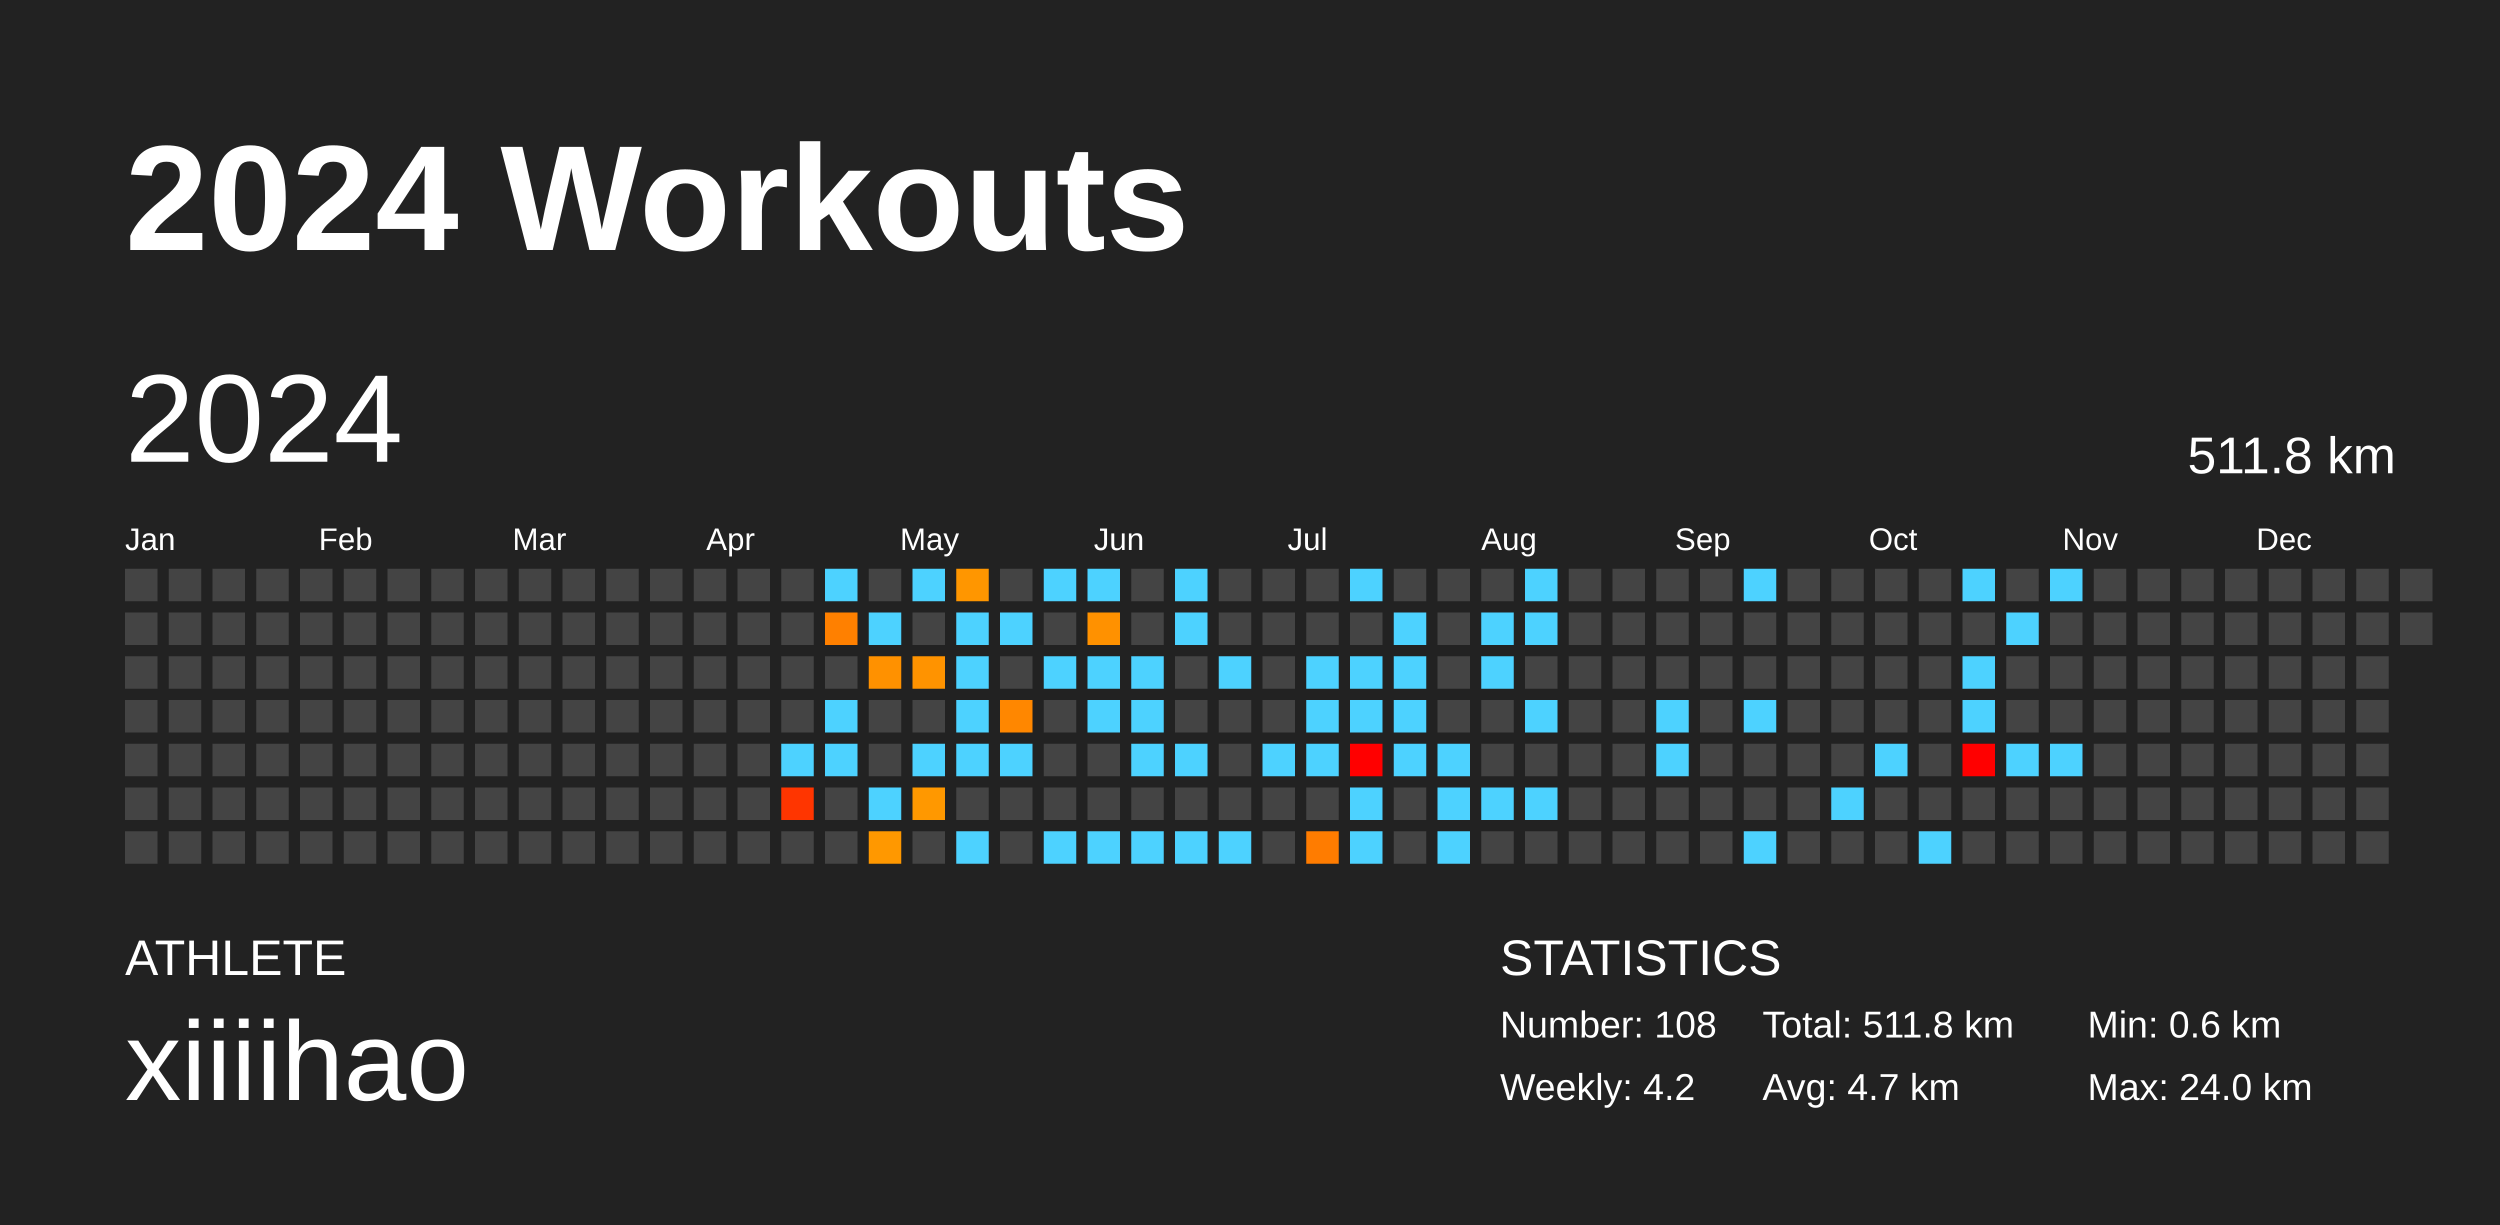
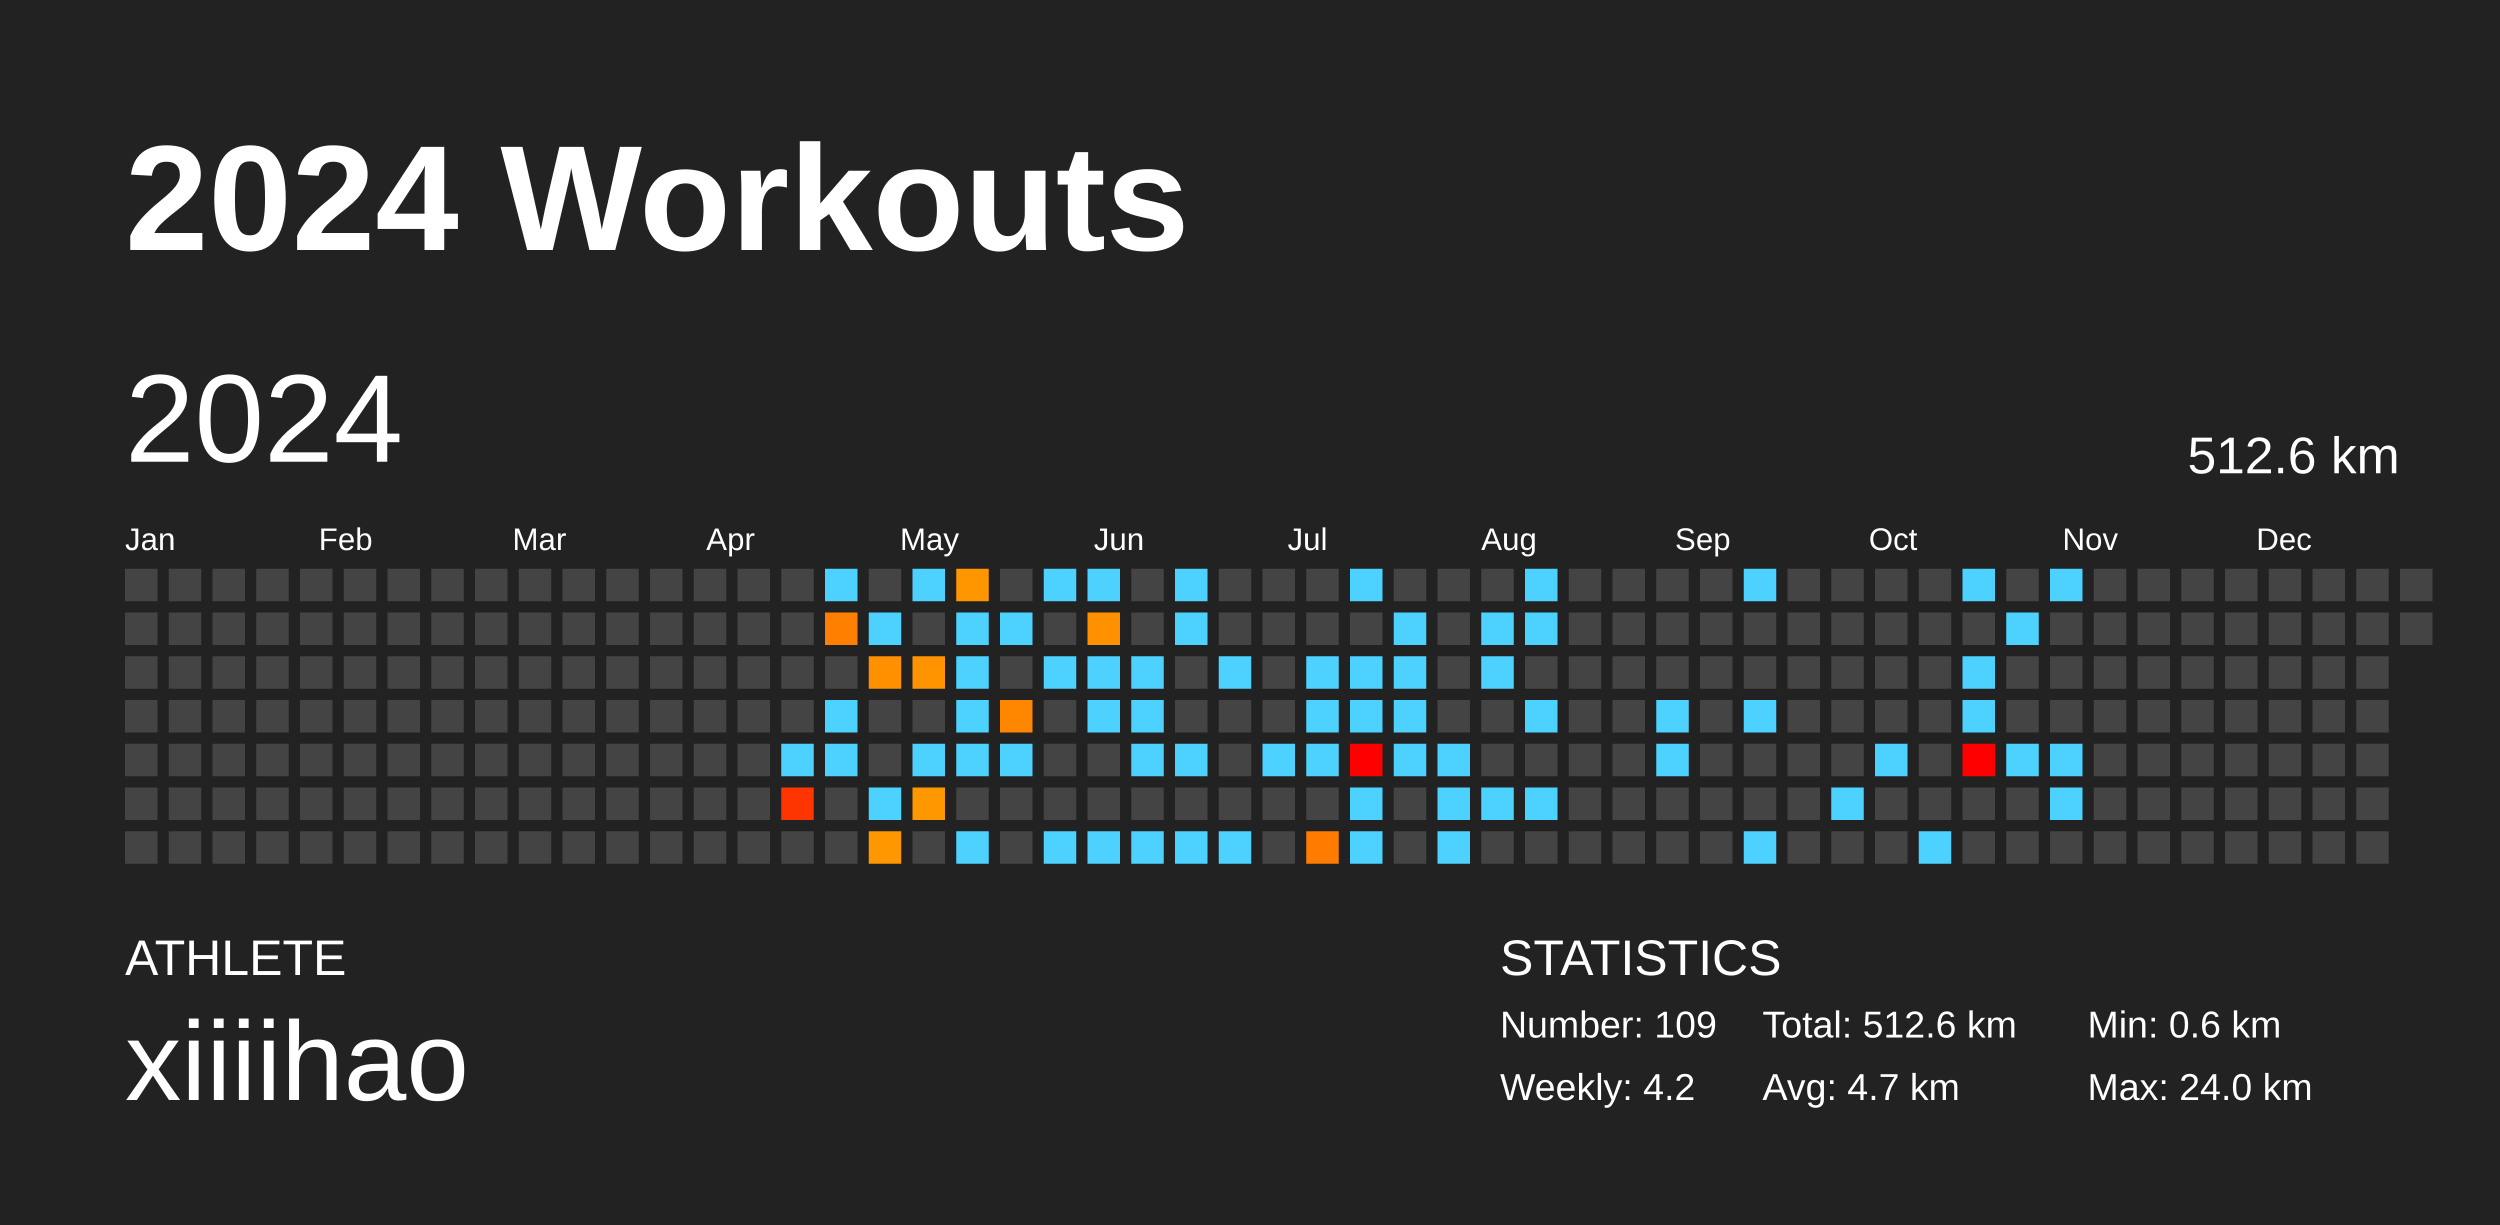
<svg xmlns="http://www.w3.org/2000/svg" baseProfile="full" height="98mm" version="1.1" viewBox="0,0,200,98" width="200mm">
  <defs />
  <rect fill="#222222" height="98" width="200" x="0" y="0" />
  <text fill="#FFFFFF" style="font-size:12px; font-family:Arial; font-weight:bold;" x="10" y="20">2024 Workouts</text>
  <text fill="#FFFFFF" style="font-size:4px; font-family:Arial" x="10" y="78">ATHLETE</text>
  <text fill="#FFFFFF" style="font-size:9px; font-family:Arial" x="10" y="88">xiiiihao</text>
  <text fill="#FFFFFF" style="font-size:4px; font-family:Arial" x="120" y="78">STATISTICS</text>
-   <text fill="#FFFFFF" style="font-size:3px; font-family:Arial" x="120" y="83">Number: 108</text>
+   <text fill="#FFFFFF" style="font-size:3px; font-family:Arial" x="120" y="83">Number: 109</text>
  <text fill="#FFFFFF" style="font-size:3px; font-family:Arial" x="120" y="88">Weekly: 4.2</text>
-   <text fill="#FFFFFF" style="font-size:3px; font-family:Arial" x="141" y="83">Total: 511.8 km</text>
+   <text fill="#FFFFFF" style="font-size:3px; font-family:Arial" x="141" y="83">Total: 512.6 km</text>
  <text fill="#FFFFFF" style="font-size:3px; font-family:Arial" x="141" y="88">Avg: 4.7 km</text>
  <text fill="#FFFFFF" style="font-size:3px; font-family:Arial" x="167" y="83">Min: 0.6 km</text>
  <text fill="#FFFFFF" style="font-size:3px; font-family:Arial" x="167" y="88">Max: 24.0 km</text>
  <text dominant-baseline="hanging" fill="#FFFFFF" style="font-size:10.0px; font-family:Arial;" x="10" y="30">2024</text>
-   <text dominant-baseline="hanging" fill="#FFFFFF" style="font-size:4.125px; font-family:Arial;" x="175" y="35">511.8 km</text>
+   <text dominant-baseline="hanging" fill="#FFFFFF" style="font-size:4.125px; font-family:Arial;" x="175" y="35">512.6 km</text>
  <text fill="#FFFFFF" style="font-size:2.5px; font-family:Arial" x="10.0" y="44">Jan</text>
  <text fill="#FFFFFF" style="font-size:2.5px; font-family:Arial" x="25.5" y="44">Feb</text>
  <text fill="#FFFFFF" style="font-size:2.5px; font-family:Arial" x="41.0" y="44">Mar</text>
  <text fill="#FFFFFF" style="font-size:2.5px; font-family:Arial" x="56.5" y="44">Apr</text>
  <text fill="#FFFFFF" style="font-size:2.5px; font-family:Arial" x="72.0" y="44">May</text>
  <text fill="#FFFFFF" style="font-size:2.5px; font-family:Arial" x="87.5" y="44">Jun</text>
  <text fill="#FFFFFF" style="font-size:2.5px; font-family:Arial" x="103.0" y="44">Jul</text>
  <text fill="#FFFFFF" style="font-size:2.5px; font-family:Arial" x="118.5" y="44">Aug</text>
  <text fill="#FFFFFF" style="font-size:2.5px; font-family:Arial" x="134.0" y="44">Sep</text>
  <text fill="#FFFFFF" style="font-size:2.5px; font-family:Arial" x="149.5" y="44">Oct</text>
  <text fill="#FFFFFF" style="font-size:2.5px; font-family:Arial" x="165.0" y="44">Nov</text>
  <text fill="#FFFFFF" style="font-size:2.5px; font-family:Arial" x="180.5" y="44">Dec</text>
  <rect fill="#444444" height="2.6" width="2.6" x="10.0" y="45.5" />
  <rect fill="#444444" height="2.6" width="2.6" x="10.0" y="49.0" />
  <rect fill="#444444" height="2.6" width="2.6" x="10.0" y="52.5" />
  <rect fill="#444444" height="2.6" width="2.6" x="10.0" y="56.0" />
  <rect fill="#444444" height="2.6" width="2.6" x="10.0" y="59.5" />
  <rect fill="#444444" height="2.6" width="2.6" x="10.0" y="63.0" />
  <rect fill="#444444" height="2.6" width="2.6" x="10.0" y="66.5" />
  <rect fill="#444444" height="2.6" width="2.6" x="13.5" y="45.5" />
  <rect fill="#444444" height="2.6" width="2.6" x="13.5" y="49.0" />
  <rect fill="#444444" height="2.6" width="2.6" x="13.5" y="52.5" />
  <rect fill="#444444" height="2.6" width="2.6" x="13.5" y="56.0" />
  <rect fill="#444444" height="2.6" width="2.6" x="13.5" y="59.5" />
  <rect fill="#444444" height="2.6" width="2.6" x="13.5" y="63.0" />
  <rect fill="#444444" height="2.6" width="2.6" x="13.5" y="66.5" />
  <rect fill="#444444" height="2.6" width="2.6" x="17.0" y="45.5" />
  <rect fill="#444444" height="2.6" width="2.6" x="17.0" y="49.0" />
  <rect fill="#444444" height="2.6" width="2.6" x="17.0" y="52.5" />
  <rect fill="#444444" height="2.6" width="2.6" x="17.0" y="56.0" />
  <rect fill="#444444" height="2.6" width="2.6" x="17.0" y="59.5" />
  <rect fill="#444444" height="2.6" width="2.6" x="17.0" y="63.0" />
  <rect fill="#444444" height="2.6" width="2.6" x="17.0" y="66.5" />
  <rect fill="#444444" height="2.6" width="2.6" x="20.5" y="45.5" />
  <rect fill="#444444" height="2.6" width="2.6" x="20.5" y="49.0" />
  <rect fill="#444444" height="2.6" width="2.6" x="20.5" y="52.5" />
  <rect fill="#444444" height="2.6" width="2.6" x="20.5" y="56.0" />
  <rect fill="#444444" height="2.6" width="2.6" x="20.5" y="59.5" />
  <rect fill="#444444" height="2.6" width="2.6" x="20.5" y="63.0" />
  <rect fill="#444444" height="2.6" width="2.6" x="20.5" y="66.5" />
  <rect fill="#444444" height="2.6" width="2.6" x="24.0" y="45.5" />
  <rect fill="#444444" height="2.6" width="2.6" x="24.0" y="49.0" />
  <rect fill="#444444" height="2.6" width="2.6" x="24.0" y="52.5" />
  <rect fill="#444444" height="2.6" width="2.6" x="24.0" y="56.0" />
  <rect fill="#444444" height="2.6" width="2.6" x="24.0" y="59.5" />
  <rect fill="#444444" height="2.6" width="2.6" x="24.0" y="63.0" />
  <rect fill="#444444" height="2.6" width="2.6" x="24.0" y="66.5" />
  <rect fill="#444444" height="2.6" width="2.6" x="27.5" y="45.5" />
  <rect fill="#444444" height="2.6" width="2.6" x="27.5" y="49.0" />
  <rect fill="#444444" height="2.6" width="2.6" x="27.5" y="52.5" />
  <rect fill="#444444" height="2.6" width="2.6" x="27.5" y="56.0" />
  <rect fill="#444444" height="2.6" width="2.6" x="27.5" y="59.5" />
  <rect fill="#444444" height="2.6" width="2.6" x="27.5" y="63.0" />
  <rect fill="#444444" height="2.6" width="2.6" x="27.5" y="66.5" />
  <rect fill="#444444" height="2.6" width="2.6" x="31.0" y="45.5" />
  <rect fill="#444444" height="2.6" width="2.6" x="31.0" y="49.0" />
  <rect fill="#444444" height="2.6" width="2.6" x="31.0" y="52.5" />
  <rect fill="#444444" height="2.6" width="2.6" x="31.0" y="56.0" />
  <rect fill="#444444" height="2.6" width="2.6" x="31.0" y="59.5" />
  <rect fill="#444444" height="2.6" width="2.6" x="31.0" y="63.0" />
  <rect fill="#444444" height="2.6" width="2.6" x="31.0" y="66.5" />
  <rect fill="#444444" height="2.6" width="2.6" x="34.5" y="45.5" />
  <rect fill="#444444" height="2.6" width="2.6" x="34.5" y="49.0" />
  <rect fill="#444444" height="2.6" width="2.6" x="34.5" y="52.5" />
  <rect fill="#444444" height="2.6" width="2.6" x="34.5" y="56.0" />
  <rect fill="#444444" height="2.6" width="2.6" x="34.5" y="59.5" />
  <rect fill="#444444" height="2.6" width="2.6" x="34.5" y="63.0" />
  <rect fill="#444444" height="2.6" width="2.6" x="34.5" y="66.5" />
  <rect fill="#444444" height="2.6" width="2.6" x="38.0" y="45.5" />
  <rect fill="#444444" height="2.6" width="2.6" x="38.0" y="49.0" />
  <rect fill="#444444" height="2.6" width="2.6" x="38.0" y="52.5" />
  <rect fill="#444444" height="2.6" width="2.6" x="38.0" y="56.0" />
  <rect fill="#444444" height="2.6" width="2.6" x="38.0" y="59.5" />
  <rect fill="#444444" height="2.6" width="2.6" x="38.0" y="63.0" />
  <rect fill="#444444" height="2.6" width="2.6" x="38.0" y="66.5" />
  <rect fill="#444444" height="2.6" width="2.6" x="41.5" y="45.5" />
  <rect fill="#444444" height="2.6" width="2.6" x="41.5" y="49.0" />
  <rect fill="#444444" height="2.6" width="2.6" x="41.5" y="52.5" />
  <rect fill="#444444" height="2.6" width="2.6" x="41.5" y="56.0" />
  <rect fill="#444444" height="2.6" width="2.6" x="41.5" y="59.5" />
  <rect fill="#444444" height="2.6" width="2.6" x="41.5" y="63.0" />
  <rect fill="#444444" height="2.6" width="2.6" x="41.5" y="66.5" />
  <rect fill="#444444" height="2.6" width="2.6" x="45.0" y="45.5" />
  <rect fill="#444444" height="2.6" width="2.6" x="45.0" y="49.0" />
  <rect fill="#444444" height="2.6" width="2.6" x="45.0" y="52.5" />
  <rect fill="#444444" height="2.6" width="2.6" x="45.0" y="56.0" />
  <rect fill="#444444" height="2.6" width="2.6" x="45.0" y="59.5" />
  <rect fill="#444444" height="2.6" width="2.6" x="45.0" y="63.0" />
  <rect fill="#444444" height="2.6" width="2.6" x="45.0" y="66.5" />
  <rect fill="#444444" height="2.6" width="2.6" x="48.5" y="45.5" />
  <rect fill="#444444" height="2.6" width="2.6" x="48.5" y="49.0" />
  <rect fill="#444444" height="2.6" width="2.6" x="48.5" y="52.5" />
  <rect fill="#444444" height="2.6" width="2.6" x="48.5" y="56.0" />
  <rect fill="#444444" height="2.6" width="2.6" x="48.5" y="59.5" />
  <rect fill="#444444" height="2.6" width="2.6" x="48.5" y="63.0" />
  <rect fill="#444444" height="2.6" width="2.6" x="48.5" y="66.5" />
  <rect fill="#444444" height="2.6" width="2.6" x="52.0" y="45.5" />
  <rect fill="#444444" height="2.6" width="2.6" x="52.0" y="49.0" />
  <rect fill="#444444" height="2.6" width="2.6" x="52.0" y="52.5" />
  <rect fill="#444444" height="2.6" width="2.6" x="52.0" y="56.0" />
  <rect fill="#444444" height="2.6" width="2.6" x="52.0" y="59.5" />
  <rect fill="#444444" height="2.6" width="2.6" x="52.0" y="63.0" />
  <rect fill="#444444" height="2.6" width="2.6" x="52.0" y="66.5" />
  <rect fill="#444444" height="2.6" width="2.6" x="55.5" y="45.5" />
  <rect fill="#444444" height="2.6" width="2.6" x="55.5" y="49.0" />
  <rect fill="#444444" height="2.6" width="2.6" x="55.5" y="52.5" />
  <rect fill="#444444" height="2.6" width="2.6" x="55.5" y="56.0" />
  <rect fill="#444444" height="2.6" width="2.6" x="55.5" y="59.5" />
  <rect fill="#444444" height="2.6" width="2.6" x="55.5" y="63.0" />
  <rect fill="#444444" height="2.6" width="2.6" x="55.5" y="66.5" />
  <rect fill="#444444" height="2.6" width="2.6" x="59.0" y="45.5" />
  <rect fill="#444444" height="2.6" width="2.6" x="59.0" y="49.0" />
  <rect fill="#444444" height="2.6" width="2.6" x="59.0" y="52.5" />
  <rect fill="#444444" height="2.6" width="2.6" x="59.0" y="56.0" />
  <rect fill="#444444" height="2.6" width="2.6" x="59.0" y="59.5" />
  <rect fill="#444444" height="2.6" width="2.6" x="59.0" y="63.0" />
  <rect fill="#444444" height="2.6" width="2.6" x="59.0" y="66.5" />
  <rect fill="#444444" height="2.6" width="2.6" x="62.5" y="45.5" />
  <rect fill="#444444" height="2.6" width="2.6" x="62.5" y="49.0" />
  <rect fill="#444444" height="2.6" width="2.6" x="62.5" y="52.5" />
  <rect fill="#444444" height="2.6" width="2.6" x="62.5" y="56.0" />
  <rect fill="#4dd2ff" height="2.6" width="2.6" x="62.5" y="59.5" />
  <rect fill="#ff3500" height="2.6" width="2.6" x="62.5" y="63.0" />
  <rect fill="#444444" height="2.6" width="2.6" x="62.5" y="66.5" />
  <rect fill="#4dd2ff" height="2.6" width="2.6" x="66.0" y="45.5" />
  <rect fill="#ff8000" height="2.6" width="2.6" x="66.0" y="49.0" />
  <rect fill="#444444" height="2.6" width="2.6" x="66.0" y="52.5" />
  <rect fill="#4dd2ff" height="2.6" width="2.6" x="66.0" y="56.0" />
  <rect fill="#4dd2ff" height="2.6" width="2.6" x="66.0" y="59.5" />
  <rect fill="#444444" height="2.6" width="2.6" x="66.0" y="63.0" />
  <rect fill="#444444" height="2.6" width="2.6" x="66.0" y="66.5" />
  <rect fill="#444444" height="2.6" width="2.6" x="69.5" y="45.5" />
  <rect fill="#4dd2ff" height="2.6" width="2.6" x="69.5" y="49.0" />
  <rect fill="#ff9100" height="2.6" width="2.6" x="69.5" y="52.5" />
  <rect fill="#444444" height="2.6" width="2.6" x="69.5" y="56.0" />
  <rect fill="#444444" height="2.6" width="2.6" x="69.5" y="59.5" />
  <rect fill="#4dd2ff" height="2.6" width="2.6" x="69.5" y="63.0" />
  <rect fill="#ff9800" height="2.6" width="2.6" x="69.5" y="66.5" />
  <rect fill="#4dd2ff" height="2.6" width="2.6" x="73.0" y="45.5" />
  <rect fill="#444444" height="2.6" width="2.6" x="73.0" y="49.0" />
  <rect fill="#ff9300" height="2.6" width="2.6" x="73.0" y="52.5" />
  <rect fill="#444444" height="2.6" width="2.6" x="73.0" y="56.0" />
  <rect fill="#4dd2ff" height="2.6" width="2.6" x="73.0" y="59.5" />
  <rect fill="#ff9800" height="2.6" width="2.6" x="73.0" y="63.0" />
  <rect fill="#444444" height="2.6" width="2.6" x="73.0" y="66.5" />
  <rect fill="#ff9600" height="2.6" width="2.6" x="76.5" y="45.5" />
  <rect fill="#4dd2ff" height="2.6" width="2.6" x="76.5" y="49.0" />
  <rect fill="#4dd2ff" height="2.6" width="2.6" x="76.5" y="52.5" />
  <rect fill="#4dd2ff" height="2.6" width="2.6" x="76.5" y="56.0" />
  <rect fill="#4dd2ff" height="2.6" width="2.6" x="76.5" y="59.5" />
  <rect fill="#444444" height="2.6" width="2.6" x="76.5" y="63.0" />
  <rect fill="#4dd2ff" height="2.6" width="2.6" x="76.5" y="66.5" />
  <rect fill="#444444" height="2.6" width="2.6" x="80.0" y="45.5" />
  <rect fill="#4dd2ff" height="2.6" width="2.6" x="80.0" y="49.0" />
  <rect fill="#444444" height="2.6" width="2.6" x="80.0" y="52.5" />
  <rect fill="#ff8700" height="2.6" width="2.6" x="80.0" y="56.0" />
  <rect fill="#4dd2ff" height="2.6" width="2.6" x="80.0" y="59.5" />
  <rect fill="#444444" height="2.6" width="2.6" x="80.0" y="63.0" />
  <rect fill="#444444" height="2.6" width="2.6" x="80.0" y="66.5" />
  <rect fill="#4dd2ff" height="2.6" width="2.6" x="83.5" y="45.5" />
  <rect fill="#444444" height="2.6" width="2.6" x="83.5" y="49.0" />
  <rect fill="#4dd2ff" height="2.6" width="2.6" x="83.5" y="52.5" />
  <rect fill="#444444" height="2.6" width="2.6" x="83.5" y="56.0" />
  <rect fill="#444444" height="2.6" width="2.6" x="83.5" y="59.5" />
  <rect fill="#444444" height="2.6" width="2.6" x="83.5" y="63.0" />
  <rect fill="#4dd2ff" height="2.6" width="2.6" x="83.5" y="66.5" />
  <rect fill="#4dd2ff" height="2.6" width="2.6" x="87.0" y="45.5" />
  <rect fill="#ff9100" height="2.6" width="2.6" x="87.0" y="49.0" />
  <rect fill="#4dd2ff" height="2.6" width="2.6" x="87.0" y="52.5" />
  <rect fill="#4dd2ff" height="2.6" width="2.6" x="87.0" y="56.0" />
  <rect fill="#444444" height="2.6" width="2.6" x="87.0" y="59.5" />
  <rect fill="#444444" height="2.6" width="2.6" x="87.0" y="63.0" />
  <rect fill="#4dd2ff" height="2.6" width="2.6" x="87.0" y="66.5" />
  <rect fill="#444444" height="2.6" width="2.6" x="90.5" y="45.5" />
  <rect fill="#444444" height="2.6" width="2.6" x="90.5" y="49.0" />
  <rect fill="#4dd2ff" height="2.6" width="2.6" x="90.5" y="52.5" />
  <rect fill="#4dd2ff" height="2.6" width="2.6" x="90.5" y="56.0" />
  <rect fill="#4dd2ff" height="2.6" width="2.6" x="90.5" y="59.5" />
  <rect fill="#444444" height="2.6" width="2.6" x="90.5" y="63.0" />
  <rect fill="#4dd2ff" height="2.6" width="2.6" x="90.5" y="66.5" />
  <rect fill="#4dd2ff" height="2.6" width="2.6" x="94.0" y="45.5" />
  <rect fill="#4dd2ff" height="2.6" width="2.6" x="94.0" y="49.0" />
  <rect fill="#444444" height="2.6" width="2.6" x="94.0" y="52.5" />
  <rect fill="#444444" height="2.6" width="2.6" x="94.0" y="56.0" />
  <rect fill="#4dd2ff" height="2.6" width="2.6" x="94.0" y="59.5" />
  <rect fill="#444444" height="2.6" width="2.6" x="94.0" y="63.0" />
  <rect fill="#4dd2ff" height="2.6" width="2.6" x="94.0" y="66.5" />
  <rect fill="#444444" height="2.6" width="2.6" x="97.5" y="45.5" />
  <rect fill="#444444" height="2.6" width="2.6" x="97.5" y="49.0" />
  <rect fill="#4dd2ff" height="2.6" width="2.6" x="97.5" y="52.5" />
  <rect fill="#444444" height="2.6" width="2.6" x="97.5" y="56.0" />
  <rect fill="#444444" height="2.6" width="2.6" x="97.5" y="59.5" />
  <rect fill="#444444" height="2.6" width="2.6" x="97.5" y="63.0" />
  <rect fill="#4dd2ff" height="2.6" width="2.6" x="97.5" y="66.5" />
  <rect fill="#444444" height="2.6" width="2.6" x="101.0" y="45.5" />
  <rect fill="#444444" height="2.6" width="2.6" x="101.0" y="49.0" />
  <rect fill="#444444" height="2.6" width="2.6" x="101.0" y="52.5" />
  <rect fill="#444444" height="2.6" width="2.6" x="101.0" y="56.0" />
  <rect fill="#4dd2ff" height="2.6" width="2.6" x="101.0" y="59.5" />
  <rect fill="#444444" height="2.6" width="2.6" x="101.0" y="63.0" />
  <rect fill="#444444" height="2.6" width="2.6" x="101.0" y="66.5" />
  <rect fill="#444444" height="2.6" width="2.6" x="104.5" y="45.5" />
  <rect fill="#444444" height="2.6" width="2.6" x="104.5" y="49.0" />
  <rect fill="#4dd2ff" height="2.6" width="2.6" x="104.5" y="52.5" />
  <rect fill="#4dd2ff" height="2.6" width="2.6" x="104.5" y="56.0" />
  <rect fill="#4dd2ff" height="2.6" width="2.6" x="104.5" y="59.5" />
  <rect fill="#444444" height="2.6" width="2.6" x="104.5" y="63.0" />
  <rect fill="#ff7c00" height="2.6" width="2.6" x="104.5" y="66.5" />
  <rect fill="#4dd2ff" height="2.6" width="2.6" x="108.0" y="45.5" />
  <rect fill="#444444" height="2.6" width="2.6" x="108.0" y="49.0" />
  <rect fill="#4dd2ff" height="2.6" width="2.6" x="108.0" y="52.5" />
  <rect fill="#4dd2ff" height="2.6" width="2.6" x="108.0" y="56.0" />
  <rect fill="red" height="2.6" width="2.6" x="108.0" y="59.5" />
  <rect fill="#4dd2ff" height="2.6" width="2.6" x="108.0" y="63.0" />
  <rect fill="#4dd2ff" height="2.6" width="2.6" x="108.0" y="66.5" />
  <rect fill="#444444" height="2.6" width="2.6" x="111.5" y="45.5" />
  <rect fill="#4dd2ff" height="2.6" width="2.6" x="111.5" y="49.0" />
  <rect fill="#4dd2ff" height="2.6" width="2.6" x="111.5" y="52.5" />
  <rect fill="#4dd2ff" height="2.6" width="2.6" x="111.5" y="56.0" />
  <rect fill="#4dd2ff" height="2.6" width="2.6" x="111.5" y="59.5" />
  <rect fill="#444444" height="2.6" width="2.6" x="111.5" y="63.0" />
  <rect fill="#444444" height="2.6" width="2.6" x="111.5" y="66.5" />
  <rect fill="#444444" height="2.6" width="2.6" x="115.0" y="45.5" />
  <rect fill="#444444" height="2.6" width="2.6" x="115.0" y="49.0" />
  <rect fill="#444444" height="2.6" width="2.6" x="115.0" y="52.5" />
  <rect fill="#444444" height="2.6" width="2.6" x="115.0" y="56.0" />
  <rect fill="#4dd2ff" height="2.6" width="2.6" x="115.0" y="59.5" />
  <rect fill="#4dd2ff" height="2.6" width="2.6" x="115.0" y="63.0" />
  <rect fill="#4dd2ff" height="2.6" width="2.6" x="115.0" y="66.5" />
  <rect fill="#444444" height="2.6" width="2.6" x="118.5" y="45.5" />
  <rect fill="#4dd2ff" height="2.6" width="2.6" x="118.5" y="49.0" />
  <rect fill="#4dd2ff" height="2.6" width="2.6" x="118.5" y="52.5" />
  <rect fill="#444444" height="2.6" width="2.6" x="118.5" y="56.0" />
  <rect fill="#444444" height="2.6" width="2.6" x="118.5" y="59.5" />
  <rect fill="#4dd2ff" height="2.6" width="2.6" x="118.5" y="63.0" />
  <rect fill="#444444" height="2.6" width="2.6" x="118.5" y="66.5" />
  <rect fill="#4dd2ff" height="2.6" width="2.6" x="122.0" y="45.5" />
  <rect fill="#4dd2ff" height="2.6" width="2.6" x="122.0" y="49.0" />
  <rect fill="#444444" height="2.6" width="2.6" x="122.0" y="52.5" />
  <rect fill="#4dd2ff" height="2.6" width="2.6" x="122.0" y="56.0" />
  <rect fill="#444444" height="2.6" width="2.6" x="122.0" y="59.5" />
  <rect fill="#4dd2ff" height="2.6" width="2.6" x="122.0" y="63.0" />
  <rect fill="#444444" height="2.6" width="2.6" x="122.0" y="66.5" />
  <rect fill="#444444" height="2.6" width="2.6" x="125.5" y="45.5" />
  <rect fill="#444444" height="2.6" width="2.6" x="125.5" y="49.0" />
  <rect fill="#444444" height="2.6" width="2.6" x="125.5" y="52.5" />
  <rect fill="#444444" height="2.6" width="2.6" x="125.5" y="56.0" />
  <rect fill="#444444" height="2.6" width="2.6" x="125.5" y="59.5" />
  <rect fill="#444444" height="2.6" width="2.6" x="125.5" y="63.0" />
  <rect fill="#444444" height="2.6" width="2.6" x="125.5" y="66.5" />
  <rect fill="#444444" height="2.6" width="2.6" x="129.0" y="45.5" />
  <rect fill="#444444" height="2.6" width="2.6" x="129.0" y="49.0" />
  <rect fill="#444444" height="2.6" width="2.6" x="129.0" y="52.5" />
  <rect fill="#444444" height="2.6" width="2.6" x="129.0" y="56.0" />
  <rect fill="#444444" height="2.6" width="2.6" x="129.0" y="59.5" />
  <rect fill="#444444" height="2.6" width="2.6" x="129.0" y="63.0" />
  <rect fill="#444444" height="2.6" width="2.6" x="129.0" y="66.5" />
  <rect fill="#444444" height="2.6" width="2.6" x="132.5" y="45.5" />
  <rect fill="#444444" height="2.6" width="2.6" x="132.5" y="49.0" />
  <rect fill="#444444" height="2.6" width="2.6" x="132.5" y="52.5" />
  <rect fill="#4dd2ff" height="2.6" width="2.6" x="132.5" y="56.0" />
  <rect fill="#4dd2ff" height="2.6" width="2.6" x="132.5" y="59.5" />
  <rect fill="#444444" height="2.6" width="2.6" x="132.5" y="63.0" />
  <rect fill="#444444" height="2.6" width="2.6" x="132.5" y="66.5" />
  <rect fill="#444444" height="2.6" width="2.6" x="136.0" y="45.5" />
  <rect fill="#444444" height="2.6" width="2.6" x="136.0" y="49.0" />
  <rect fill="#444444" height="2.6" width="2.6" x="136.0" y="52.5" />
  <rect fill="#444444" height="2.6" width="2.6" x="136.0" y="56.0" />
  <rect fill="#444444" height="2.6" width="2.6" x="136.0" y="59.5" />
  <rect fill="#444444" height="2.6" width="2.6" x="136.0" y="63.0" />
  <rect fill="#444444" height="2.6" width="2.6" x="136.0" y="66.5" />
  <rect fill="#4dd2ff" height="2.6" width="2.6" x="139.5" y="45.5" />
  <rect fill="#444444" height="2.6" width="2.6" x="139.5" y="49.0" />
  <rect fill="#444444" height="2.6" width="2.6" x="139.5" y="52.5" />
  <rect fill="#4dd2ff" height="2.6" width="2.6" x="139.5" y="56.0" />
  <rect fill="#444444" height="2.6" width="2.6" x="139.5" y="59.5" />
  <rect fill="#444444" height="2.6" width="2.6" x="139.5" y="63.0" />
  <rect fill="#4dd2ff" height="2.6" width="2.6" x="139.5" y="66.5" />
  <rect fill="#444444" height="2.6" width="2.6" x="143.0" y="45.5" />
  <rect fill="#444444" height="2.6" width="2.6" x="143.0" y="49.0" />
  <rect fill="#444444" height="2.6" width="2.6" x="143.0" y="52.5" />
  <rect fill="#444444" height="2.6" width="2.6" x="143.0" y="56.0" />
  <rect fill="#444444" height="2.6" width="2.6" x="143.0" y="59.5" />
  <rect fill="#444444" height="2.6" width="2.6" x="143.0" y="63.0" />
  <rect fill="#444444" height="2.6" width="2.6" x="143.0" y="66.5" />
  <rect fill="#444444" height="2.6" width="2.6" x="146.5" y="45.5" />
  <rect fill="#444444" height="2.6" width="2.6" x="146.5" y="49.0" />
  <rect fill="#444444" height="2.6" width="2.6" x="146.5" y="52.5" />
  <rect fill="#444444" height="2.6" width="2.6" x="146.5" y="56.0" />
  <rect fill="#444444" height="2.6" width="2.6" x="146.5" y="59.5" />
  <rect fill="#4dd2ff" height="2.6" width="2.6" x="146.5" y="63.0" />
  <rect fill="#444444" height="2.6" width="2.6" x="146.5" y="66.5" />
  <rect fill="#444444" height="2.6" width="2.6" x="150.0" y="45.5" />
  <rect fill="#444444" height="2.6" width="2.6" x="150.0" y="49.0" />
  <rect fill="#444444" height="2.6" width="2.6" x="150.0" y="52.5" />
  <rect fill="#444444" height="2.6" width="2.6" x="150.0" y="56.0" />
  <rect fill="#4dd2ff" height="2.6" width="2.6" x="150.0" y="59.5" />
  <rect fill="#444444" height="2.6" width="2.6" x="150.0" y="63.0" />
  <rect fill="#444444" height="2.6" width="2.6" x="150.0" y="66.5" />
  <rect fill="#444444" height="2.6" width="2.6" x="153.5" y="45.5" />
  <rect fill="#444444" height="2.6" width="2.6" x="153.5" y="49.0" />
  <rect fill="#444444" height="2.6" width="2.6" x="153.5" y="52.5" />
  <rect fill="#444444" height="2.6" width="2.6" x="153.5" y="56.0" />
  <rect fill="#444444" height="2.6" width="2.6" x="153.5" y="59.5" />
  <rect fill="#444444" height="2.6" width="2.6" x="153.5" y="63.0" />
  <rect fill="#4dd2ff" height="2.6" width="2.6" x="153.5" y="66.5" />
  <rect fill="#4dd2ff" height="2.6" width="2.6" x="157.0" y="45.5" />
  <rect fill="#444444" height="2.6" width="2.6" x="157.0" y="49.0" />
  <rect fill="#4dd2ff" height="2.6" width="2.6" x="157.0" y="52.5" />
  <rect fill="#4dd2ff" height="2.6" width="2.6" x="157.0" y="56.0" />
  <rect fill="red" height="2.6" width="2.6" x="157.0" y="59.5" />
  <rect fill="#444444" height="2.6" width="2.6" x="157.0" y="63.0" />
  <rect fill="#444444" height="2.6" width="2.6" x="157.0" y="66.5" />
  <rect fill="#444444" height="2.6" width="2.6" x="160.5" y="45.5" />
  <rect fill="#4dd2ff" height="2.6" width="2.6" x="160.5" y="49.0" />
  <rect fill="#444444" height="2.6" width="2.6" x="160.5" y="52.5" />
  <rect fill="#444444" height="2.6" width="2.6" x="160.5" y="56.0" />
  <rect fill="#4dd2ff" height="2.6" width="2.6" x="160.5" y="59.5" />
  <rect fill="#444444" height="2.6" width="2.6" x="160.5" y="63.0" />
  <rect fill="#444444" height="2.6" width="2.6" x="160.5" y="66.5" />
  <rect fill="#4dd2ff" height="2.6" width="2.6" x="164.0" y="45.5" />
  <rect fill="#444444" height="2.6" width="2.6" x="164.0" y="49.0" />
  <rect fill="#444444" height="2.6" width="2.6" x="164.0" y="52.5" />
  <rect fill="#444444" height="2.6" width="2.6" x="164.0" y="56.0" />
  <rect fill="#4dd2ff" height="2.6" width="2.6" x="164.0" y="59.5" />
-   <rect fill="#444444" height="2.6" width="2.6" x="164.0" y="63.0" />
+   <rect fill="#4dd2ff" height="2.6" width="2.6" x="164.0" y="63.0" />
  <rect fill="#444444" height="2.6" width="2.6" x="164.0" y="66.5" />
  <rect fill="#444444" height="2.6" width="2.6" x="167.5" y="45.5" />
  <rect fill="#444444" height="2.6" width="2.6" x="167.5" y="49.0" />
  <rect fill="#444444" height="2.6" width="2.6" x="167.5" y="52.5" />
  <rect fill="#444444" height="2.6" width="2.6" x="167.5" y="56.0" />
  <rect fill="#444444" height="2.6" width="2.6" x="167.5" y="59.5" />
  <rect fill="#444444" height="2.6" width="2.6" x="167.5" y="63.0" />
  <rect fill="#444444" height="2.6" width="2.6" x="167.5" y="66.5" />
  <rect fill="#444444" height="2.6" width="2.6" x="171.0" y="45.5" />
  <rect fill="#444444" height="2.6" width="2.6" x="171.0" y="49.0" />
  <rect fill="#444444" height="2.6" width="2.6" x="171.0" y="52.5" />
  <rect fill="#444444" height="2.6" width="2.6" x="171.0" y="56.0" />
  <rect fill="#444444" height="2.6" width="2.6" x="171.0" y="59.5" />
  <rect fill="#444444" height="2.6" width="2.6" x="171.0" y="63.0" />
  <rect fill="#444444" height="2.6" width="2.6" x="171.0" y="66.5" />
  <rect fill="#444444" height="2.6" width="2.6" x="174.5" y="45.5" />
  <rect fill="#444444" height="2.6" width="2.6" x="174.5" y="49.0" />
  <rect fill="#444444" height="2.6" width="2.6" x="174.5" y="52.5" />
  <rect fill="#444444" height="2.6" width="2.6" x="174.5" y="56.0" />
  <rect fill="#444444" height="2.6" width="2.6" x="174.5" y="59.5" />
  <rect fill="#444444" height="2.6" width="2.6" x="174.5" y="63.0" />
  <rect fill="#444444" height="2.6" width="2.6" x="174.5" y="66.5" />
  <rect fill="#444444" height="2.6" width="2.6" x="178.0" y="45.5" />
  <rect fill="#444444" height="2.6" width="2.6" x="178.0" y="49.0" />
  <rect fill="#444444" height="2.6" width="2.6" x="178.0" y="52.5" />
  <rect fill="#444444" height="2.6" width="2.6" x="178.0" y="56.0" />
  <rect fill="#444444" height="2.6" width="2.6" x="178.0" y="59.5" />
  <rect fill="#444444" height="2.6" width="2.6" x="178.0" y="63.0" />
  <rect fill="#444444" height="2.6" width="2.6" x="178.0" y="66.5" />
  <rect fill="#444444" height="2.6" width="2.6" x="181.5" y="45.5" />
  <rect fill="#444444" height="2.6" width="2.6" x="181.5" y="49.0" />
  <rect fill="#444444" height="2.6" width="2.6" x="181.5" y="52.5" />
  <rect fill="#444444" height="2.6" width="2.6" x="181.5" y="56.0" />
  <rect fill="#444444" height="2.6" width="2.6" x="181.5" y="59.5" />
  <rect fill="#444444" height="2.6" width="2.6" x="181.5" y="63.0" />
  <rect fill="#444444" height="2.6" width="2.6" x="181.5" y="66.5" />
  <rect fill="#444444" height="2.6" width="2.6" x="185.0" y="45.5" />
  <rect fill="#444444" height="2.6" width="2.6" x="185.0" y="49.0" />
  <rect fill="#444444" height="2.6" width="2.6" x="185.0" y="52.5" />
  <rect fill="#444444" height="2.6" width="2.6" x="185.0" y="56.0" />
  <rect fill="#444444" height="2.6" width="2.6" x="185.0" y="59.5" />
  <rect fill="#444444" height="2.6" width="2.6" x="185.0" y="63.0" />
  <rect fill="#444444" height="2.6" width="2.6" x="185.0" y="66.5" />
  <rect fill="#444444" height="2.6" width="2.6" x="188.5" y="45.5" />
  <rect fill="#444444" height="2.6" width="2.6" x="188.5" y="49.0" />
  <rect fill="#444444" height="2.6" width="2.6" x="188.5" y="52.5" />
  <rect fill="#444444" height="2.6" width="2.6" x="188.5" y="56.0" />
  <rect fill="#444444" height="2.6" width="2.6" x="188.5" y="59.5" />
  <rect fill="#444444" height="2.6" width="2.6" x="188.5" y="63.0" />
  <rect fill="#444444" height="2.6" width="2.6" x="188.5" y="66.5" />
  <rect fill="#444444" height="2.6" width="2.6" x="192.0" y="45.5" />
  <rect fill="#444444" height="2.6" width="2.6" x="192.0" y="49.0" />
</svg>
